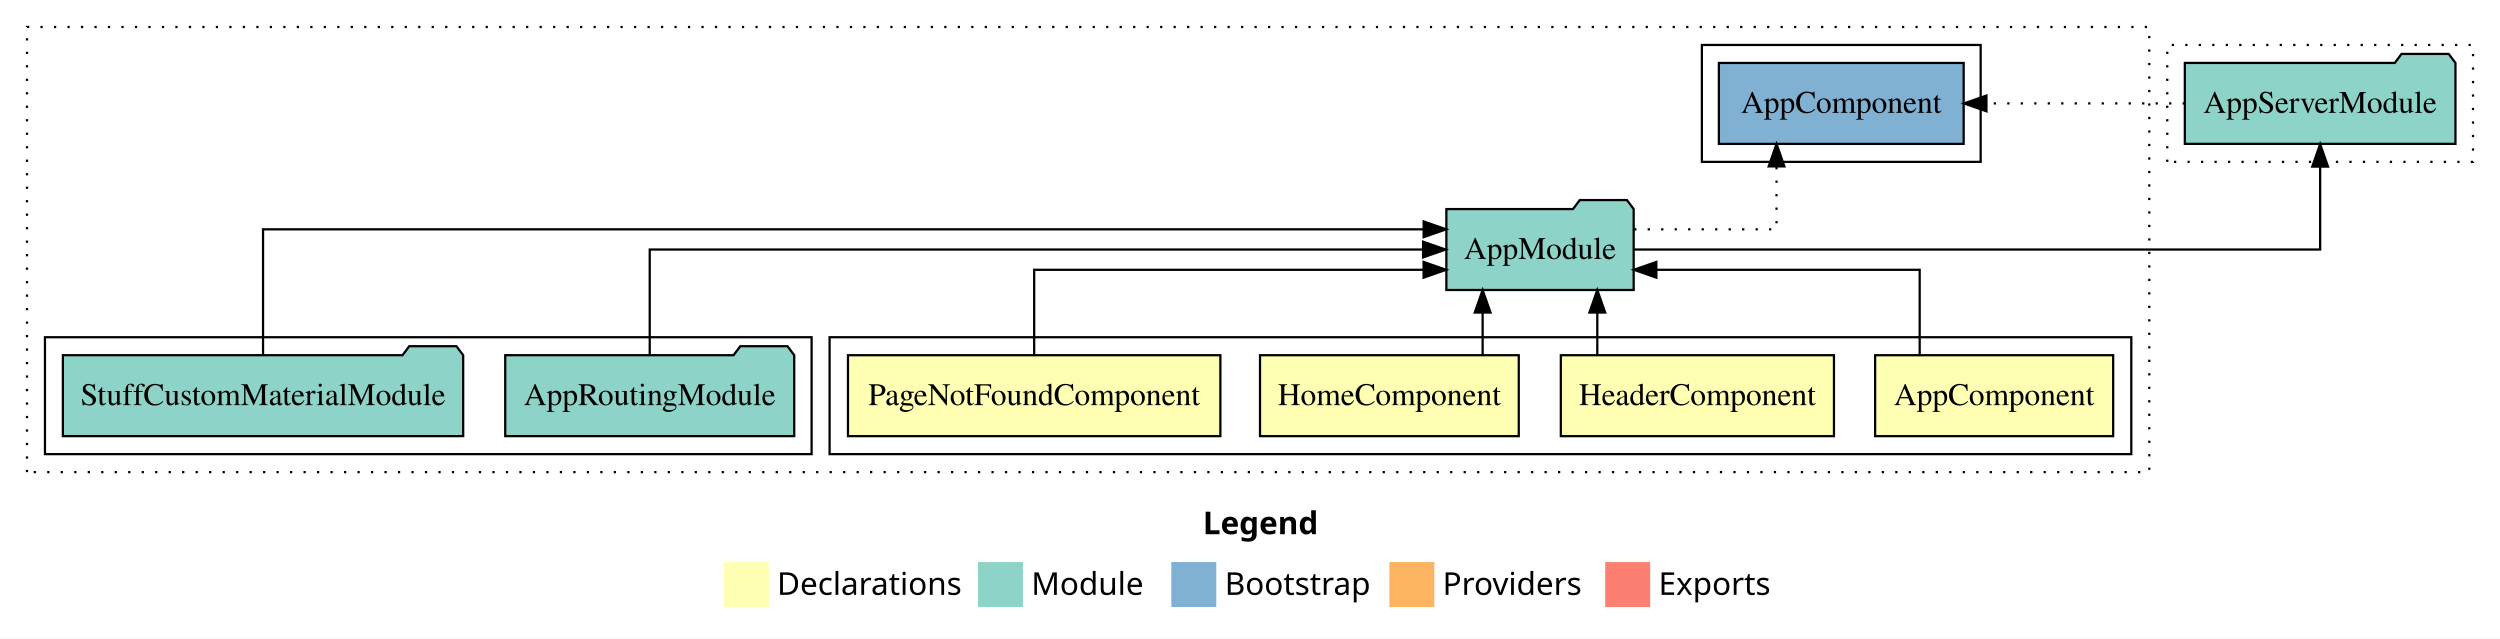
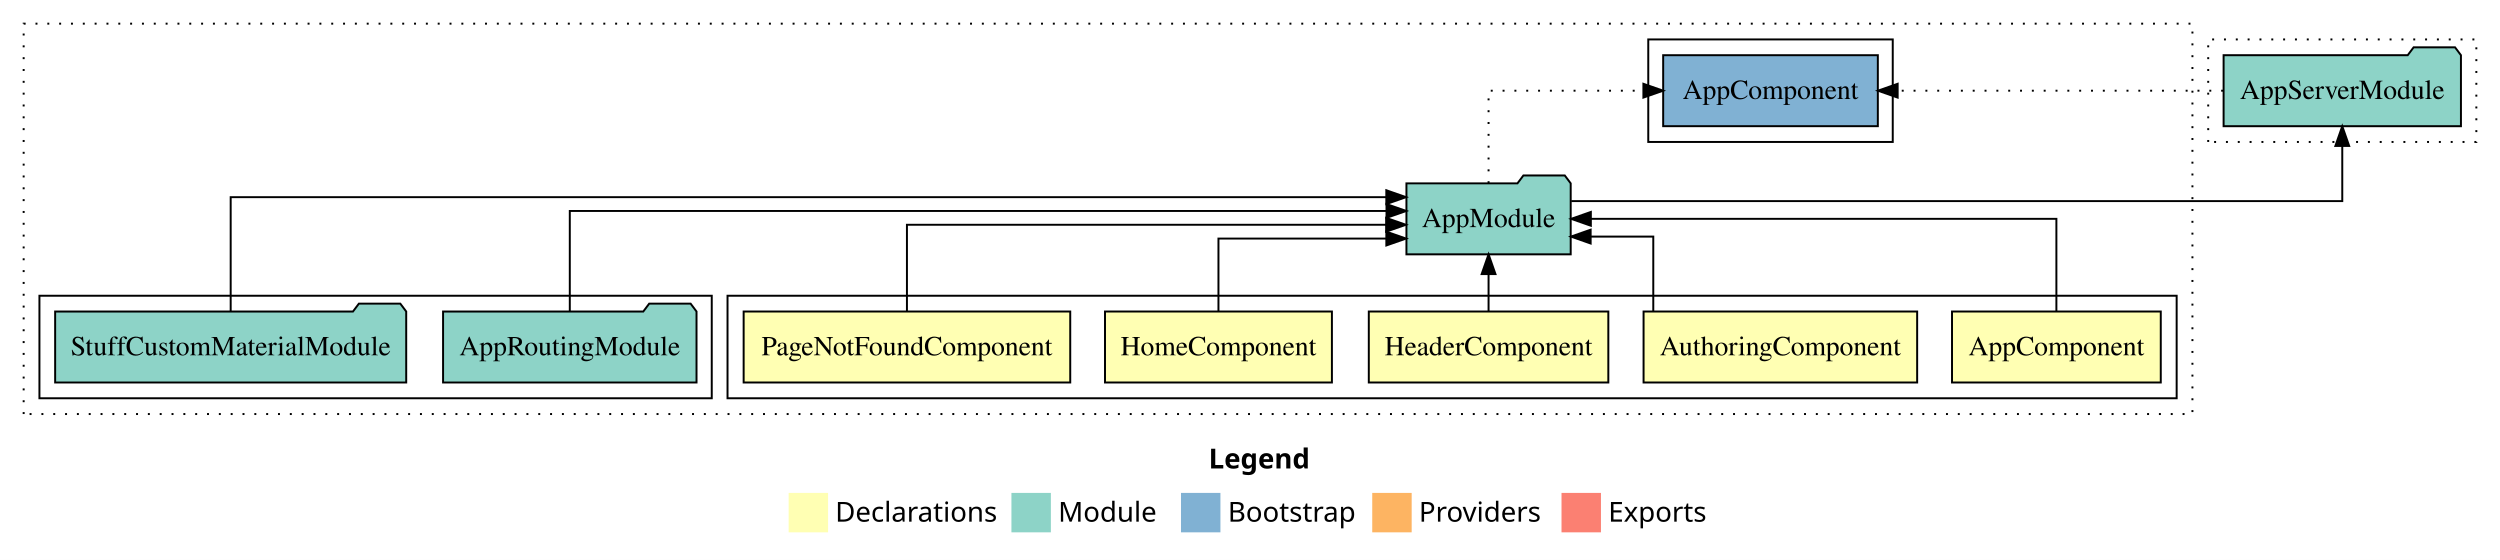
- <svg xmlns="http://www.w3.org/2000/svg" width="1112pt" height="284pt" viewBox="0.00 0.00 1112.00 284.00">
+ <svg xmlns="http://www.w3.org/2000/svg" width="1268pt" height="284pt" viewBox="0.00 0.00 1268.00 284.00">
  <g id="graph0" class="graph" transform="scale(1 1) rotate(0) translate(4 280)">
-     <polygon fill="#ffffff" stroke="transparent" points="-4,4 -4,-280 1108,-280 1108,4 -4,4" />
-     <text text-anchor="start" x="531.009" y="-42.4" font-family="sans-serif" font-weight="bold" font-size="14.00" fill="#000000">Legend</text>
-     <polygon fill="#ffffb3" stroke="transparent" points="318,-10 318,-30 338,-30 338,-10 318,-10" />
-     <text text-anchor="start" x="341.629" y="-15.4" font-family="sans-serif" font-size="14.00" fill="#000000">  Declarations</text>
-     <polygon fill="#8dd3c7" stroke="transparent" points="431,-10 431,-30 451,-30 451,-10 431,-10" />
-     <text text-anchor="start" x="454.725" y="-15.4" font-family="sans-serif" font-size="14.00" fill="#000000">  Module</text>
-     <polygon fill="#80b1d3" stroke="transparent" points="517,-10 517,-30 537,-30 537,-10 517,-10" />
-     <text text-anchor="start" x="540.781" y="-15.4" font-family="sans-serif" font-size="14.00" fill="#000000">  Bootstrap</text>
-     <polygon fill="#fdb462" stroke="transparent" points="614,-10 614,-30 634,-30 634,-10 614,-10" />
-     <text text-anchor="start" x="637.673" y="-15.4" font-family="sans-serif" font-size="14.00" fill="#000000">  Providers</text>
-     <polygon fill="#fb8072" stroke="transparent" points="710,-10 710,-30 730,-30 730,-10 710,-10" />
-     <text text-anchor="start" x="733.726" y="-15.4" font-family="sans-serif" font-size="14.00" fill="#000000">  Exports</text>
+     <polygon fill="#ffffff" stroke="transparent" points="-4,4 -4,-280 1264,-280 1264,4 -4,4" />
+     <text text-anchor="start" x="609.009" y="-42.4" font-family="sans-serif" font-weight="bold" font-size="14.00" fill="#000000">Legend</text>
+     <polygon fill="#ffffb3" stroke="transparent" points="396,-10 396,-30 416,-30 416,-10 396,-10" />
+     <text text-anchor="start" x="419.629" y="-15.4" font-family="sans-serif" font-size="14.00" fill="#000000">  Declarations</text>
+     <polygon fill="#8dd3c7" stroke="transparent" points="509,-10 509,-30 529,-30 529,-10 509,-10" />
+     <text text-anchor="start" x="532.725" y="-15.4" font-family="sans-serif" font-size="14.00" fill="#000000">  Module</text>
+     <polygon fill="#80b1d3" stroke="transparent" points="595,-10 595,-30 615,-30 615,-10 595,-10" />
+     <text text-anchor="start" x="618.781" y="-15.4" font-family="sans-serif" font-size="14.00" fill="#000000">  Bootstrap</text>
+     <polygon fill="#fdb462" stroke="transparent" points="692,-10 692,-30 712,-30 712,-10 692,-10" />
+     <text text-anchor="start" x="715.673" y="-15.4" font-family="sans-serif" font-size="14.00" fill="#000000">  Providers</text>
+     <polygon fill="#fb8072" stroke="transparent" points="788,-10 788,-30 808,-30 808,-10 788,-10" />
+     <text text-anchor="start" x="811.726" y="-15.4" font-family="sans-serif" font-size="14.00" fill="#000000">  Exports</text>
    <g id="clust1" class="cluster">
-       <polygon fill="none" stroke="#000000" stroke-dasharray="1,5" points="8,-70 8,-268 952,-268 952,-70 8,-70" />
+       <polygon fill="none" stroke="#000000" stroke-dasharray="1,5" points="8,-70 8,-268 1108,-268 1108,-70 8,-70" />
    </g>
    <g id="clust2" class="cluster">
-       <polygon fill="none" stroke="#000000" points="365,-78 365,-130 944,-130 944,-78 365,-78" />
+       <polygon fill="none" stroke="#000000" points="365,-78 365,-130 1100,-130 1100,-78 365,-78" />
    </g>
-     <g id="clust7" class="cluster">
+     <g id="clust8" class="cluster">
      <polygon fill="none" stroke="#000000" points="16,-78 16,-130 357,-130 357,-78 16,-78" />
    </g>
-     <g id="clust9" class="cluster">
-       <polygon fill="none" stroke="#000000" points="753,-208 753,-260 877,-260 877,-208 753,-208" />
+     <g id="clust10" class="cluster">
+       <polygon fill="none" stroke="#000000" points="832,-208 832,-260 956,-260 956,-208 832,-208" />
    </g>
-     <g id="clust17" class="cluster">
-       <polygon fill="none" stroke="#000000" stroke-dasharray="1,5" points="960,-208 960,-260 1096,-260 1096,-208 960,-208" />
+     <g id="clust18" class="cluster">
+       <polygon fill="none" stroke="#000000" stroke-dasharray="1,5" points="1116,-208 1116,-260 1252,-260 1252,-208 1116,-208" />
    </g>
    <g id="node1" class="node">
-       <polygon fill="#ffffb3" stroke="#000000" points="935.94,-122 830.06,-122 830.06,-86 935.94,-86 935.94,-122" />
-       <text text-anchor="middle" x="883" y="-99.8" font-family="Times,serif" font-size="14.00" fill="#000000">AppComponent</text>
+       <polygon fill="#ffffb3" stroke="#000000" points="1091.94,-122 986.06,-122 986.06,-86 1091.94,-86 1091.94,-122" />
+       <text text-anchor="middle" x="1039" y="-99.8" font-family="Times,serif" font-size="14.00" fill="#000000">AppComponent</text>
    </g>
-     <g id="node5" class="node">
-       <polygon fill="#8dd3c7" stroke="#000000" points="722.657,-187 719.657,-191 698.657,-191 695.657,-187 639.343,-187 639.343,-151 722.657,-151 722.657,-187" />
-       <text text-anchor="middle" x="681" y="-164.8" font-family="Times,serif" font-size="14.00" fill="#000000">AppModule</text>
+     <g id="node6" class="node">
+       <polygon fill="#8dd3c7" stroke="#000000" points="792.657,-187 789.657,-191 768.657,-191 765.657,-187 709.343,-187 709.343,-151 792.657,-151 792.657,-187" />
+       <text text-anchor="middle" x="751" y="-164.8" font-family="Times,serif" font-size="14.00" fill="#000000">AppModule</text>
    </g>
    <g id="edge1" class="edge">
-       <path fill="none" stroke="#000000" d="M849.875,-122.027C849.875,-138.398 849.875,-160 849.875,-160 849.875,-160 732.744,-160 732.744,-160" />
-       <polygon fill="#000000" stroke="#000000" points="732.744,-156.5 722.744,-160 732.744,-163.5 732.744,-156.5" />
+       <path fill="none" stroke="#000000" d="M1039,-122.106C1039,-141.339 1039,-169 1039,-169 1039,-169 802.878,-169 802.878,-169" />
+       <polygon fill="#000000" stroke="#000000" points="802.878,-165.5 792.878,-169 802.878,-172.5 802.878,-165.5" />
    </g>
    <g id="node2" class="node">
+       <polygon fill="#ffffb3" stroke="#000000" points="968.381,-122 829.619,-122 829.619,-86 968.381,-86 968.381,-122" />
+       <text text-anchor="middle" x="899" y="-99.8" font-family="Times,serif" font-size="14.00" fill="#000000">AuthoringComponent</text>
+     </g>
+     <g id="edge2" class="edge">
+       <path fill="none" stroke="#000000" d="M834.545,-122.027C834.545,-138.398 834.545,-160 834.545,-160 834.545,-160 802.773,-160 802.773,-160" />
+       <polygon fill="#000000" stroke="#000000" points="802.773,-156.5 792.773,-160 802.773,-163.5 802.773,-156.5" />
+     </g>
+     <g id="node3" class="node">
      <polygon fill="#ffffb3" stroke="#000000" points="811.744,-122 690.256,-122 690.256,-86 811.744,-86 811.744,-122" />
      <text text-anchor="middle" x="751" y="-99.8" font-family="Times,serif" font-size="14.00" fill="#000000">HeaderComponent</text>
    </g>
-     <g id="edge2" class="edge">
-       <path fill="none" stroke="#000000" d="M706.478,-122.106C706.478,-122.106 706.478,-140.991 706.478,-140.991" />
-       <polygon fill="#000000" stroke="#000000" points="702.978,-140.991 706.478,-150.991 709.978,-140.991 702.978,-140.991" />
+     <g id="edge3" class="edge">
+       <path fill="none" stroke="#000000" d="M751,-122.106C751,-122.106 751,-140.991 751,-140.991" />
+       <polygon fill="#000000" stroke="#000000" points="747.5,-140.991 751,-150.991 754.5,-140.991 747.5,-140.991" />
    </g>
-     <g id="node3" class="node">
+     <g id="node4" class="node">
      <polygon fill="#ffffb3" stroke="#000000" points="671.545,-122 556.455,-122 556.455,-86 671.545,-86 671.545,-122" />
      <text text-anchor="middle" x="614" y="-99.8" font-family="Times,serif" font-size="14.00" fill="#000000">HomeComponent</text>
    </g>
-     <g id="edge3" class="edge">
-       <path fill="none" stroke="#000000" d="M655.472,-122.106C655.472,-122.106 655.472,-140.991 655.472,-140.991" />
-       <polygon fill="#000000" stroke="#000000" points="651.972,-140.991 655.472,-150.991 658.972,-140.991 651.972,-140.991" />
+     <g id="edge4" class="edge">
+       <path fill="none" stroke="#000000" d="M614,-122.009C614,-138.049 614,-159 614,-159 614,-159 699.151,-159 699.151,-159" />
+       <polygon fill="#000000" stroke="#000000" points="699.151,-162.5 709.151,-159 699.151,-155.5 699.151,-162.5" />
    </g>
-     <g id="node4" class="node">
+     <g id="node5" class="node">
      <polygon fill="#ffffb3" stroke="#000000" points="538.824,-122 373.176,-122 373.176,-86 538.824,-86 538.824,-122" />
      <text text-anchor="middle" x="456" y="-99.8" font-family="Times,serif" font-size="14.00" fill="#000000">PageNotFoundComponent</text>
    </g>
-     <g id="edge4" class="edge">
-       <path fill="none" stroke="#000000" d="M456,-122.027C456,-138.398 456,-160 456,-160 456,-160 629.207,-160 629.207,-160" />
-       <polygon fill="#000000" stroke="#000000" points="629.207,-163.5 639.207,-160 629.207,-156.5 629.207,-163.5" />
-     </g>
-     <g id="node8" class="node">
-       <polygon fill="#80b1d3" stroke="#000000" points="869.439,-252 760.561,-252 760.561,-216 869.439,-216 869.439,-252" />
-       <text text-anchor="middle" x="815" y="-229.8" font-family="Times,serif" font-size="14.00" fill="#000000">AppComponent </text>
-     </g>
-     <g id="edge7" class="edge">
-       <path fill="none" stroke="#000000" stroke-dasharray="1,5" d="M722.88,-178C752.218,-178 786.201,-178 786.201,-178 786.201,-178 786.201,-205.973 786.201,-205.973" />
-       <polygon fill="#000000" stroke="#000000" points="782.701,-205.973 786.201,-215.973 789.701,-205.973 782.701,-205.973" />
+     <g id="edge5" class="edge">
+       <path fill="none" stroke="#000000" d="M456,-122.267C456,-140.555 456,-166 456,-166 456,-166 699.047,-166 699.047,-166" />
+       <polygon fill="#000000" stroke="#000000" points="699.047,-169.5 709.047,-166 699.047,-162.5 699.047,-169.5" />
    </g>
    <g id="node9" class="node">
-       <polygon fill="#8dd3c7" stroke="#000000" points="1088.189,-252 1085.189,-256 1064.189,-256 1061.189,-252 967.811,-252 967.811,-216 1088.189,-216 1088.189,-252" />
-       <text text-anchor="middle" x="1028" y="-229.8" font-family="Times,serif" font-size="14.00" fill="#000000">AppServerModule</text>
+       <polygon fill="#80b1d3" stroke="#000000" points="948.439,-252 839.561,-252 839.561,-216 948.439,-216 948.439,-252" />
+       <text text-anchor="middle" x="894" y="-229.8" font-family="Times,serif" font-size="14.00" fill="#000000">AppComponent </text>
    </g>
    <g id="edge8" class="edge">
-       <path fill="none" stroke="#000000" d="M722.856,-169C815.148,-169 1028,-169 1028,-169 1028,-169 1028,-205.894 1028,-205.894" />
-       <polygon fill="#000000" stroke="#000000" points="1024.5,-205.894 1028,-215.894 1031.5,-205.894 1024.5,-205.894" />
+       <path fill="none" stroke="#000000" stroke-dasharray="1,5" d="M751,-187.106C751,-206.339 751,-234 751,-234 751,-234 829.53,-234 829.53,-234" />
+       <polygon fill="#000000" stroke="#000000" points="829.53,-237.5 839.53,-234 829.53,-230.5 829.53,-237.5" />
    </g>
-     <g id="node6" class="node">
+     <g id="node10" class="node">
+       <polygon fill="#8dd3c7" stroke="#000000" points="1244.189,-252 1241.189,-256 1220.189,-256 1217.189,-252 1123.811,-252 1123.811,-216 1244.189,-216 1244.189,-252" />
+       <text text-anchor="middle" x="1184" y="-229.8" font-family="Times,serif" font-size="14.00" fill="#000000">AppServerModule</text>
+     </g>
+     <g id="edge9" class="edge">
+       <path fill="none" stroke="#000000" d="M792.911,-178C901.578,-178 1184,-178 1184,-178 1184,-178 1184,-205.973 1184,-205.973" />
+       <polygon fill="#000000" stroke="#000000" points="1180.5,-205.973 1184,-215.973 1187.5,-205.973 1180.5,-205.973" />
+     </g>
+     <g id="node7" class="node">
      <polygon fill="#8dd3c7" stroke="#000000" points="349.274,-122 346.274,-126 325.274,-126 322.274,-122 220.726,-122 220.726,-86 349.274,-86 349.274,-122" />
      <text text-anchor="middle" x="285" y="-99.8" font-family="Times,serif" font-size="14.00" fill="#000000">AppRoutingModule</text>
    </g>
-     <g id="edge5" class="edge">
-       <path fill="none" stroke="#000000" d="M285,-122.106C285,-141.339 285,-169 285,-169 285,-169 628.996,-169 628.996,-169" />
-       <polygon fill="#000000" stroke="#000000" points="628.996,-172.5 638.996,-169 628.996,-165.5 628.996,-172.5" />
+     <g id="edge6" class="edge">
+       <path fill="none" stroke="#000000" d="M285,-122.129C285,-142.572 285,-173 285,-173 285,-173 699.236,-173 699.236,-173" />
+       <polygon fill="#000000" stroke="#000000" points="699.236,-176.5 709.236,-173 699.236,-169.5 699.236,-176.5" />
    </g>
-     <g id="node7" class="node">
+     <g id="node8" class="node">
      <polygon fill="#8dd3c7" stroke="#000000" points="202.028,-122 199.028,-126 178.028,-126 175.028,-122 23.972,-122 23.972,-86 202.028,-86 202.028,-122" />
      <text text-anchor="middle" x="113" y="-99.8" font-family="Times,serif" font-size="14.00" fill="#000000">StuffCustomMaterialModule</text>
    </g>
-     <g id="edge6" class="edge">
-       <path fill="none" stroke="#000000" d="M113,-122.292C113,-144.206 113,-178 113,-178 113,-178 629.234,-178 629.234,-178" />
-       <polygon fill="#000000" stroke="#000000" points="629.234,-181.5 639.234,-178 629.234,-174.5 629.234,-181.5" />
+     <g id="edge7" class="edge">
+       <path fill="none" stroke="#000000" d="M113,-122.011C113,-144.485 113,-180 113,-180 113,-180 699.139,-180 699.139,-180" />
+       <polygon fill="#000000" stroke="#000000" points="699.139,-183.5 709.139,-180 699.139,-176.5 699.139,-183.5" />
    </g>
-     <g id="edge9" class="edge">
-       <path fill="none" stroke="#000000" stroke-dasharray="1,5" d="M967.817,-234C967.817,-234 879.575,-234 879.575,-234" />
-       <polygon fill="#000000" stroke="#000000" points="879.575,-230.5 869.575,-234 879.574,-237.5 879.575,-230.5" />
+     <g id="edge10" class="edge">
+       <path fill="none" stroke="#000000" stroke-dasharray="1,5" d="M1123.56,-234C1123.56,-234 958.49,-234 958.49,-234" />
+       <polygon fill="#000000" stroke="#000000" points="958.49,-230.5 948.49,-234 958.49,-237.5 958.49,-230.5" />
    </g>
  </g>
</svg>
